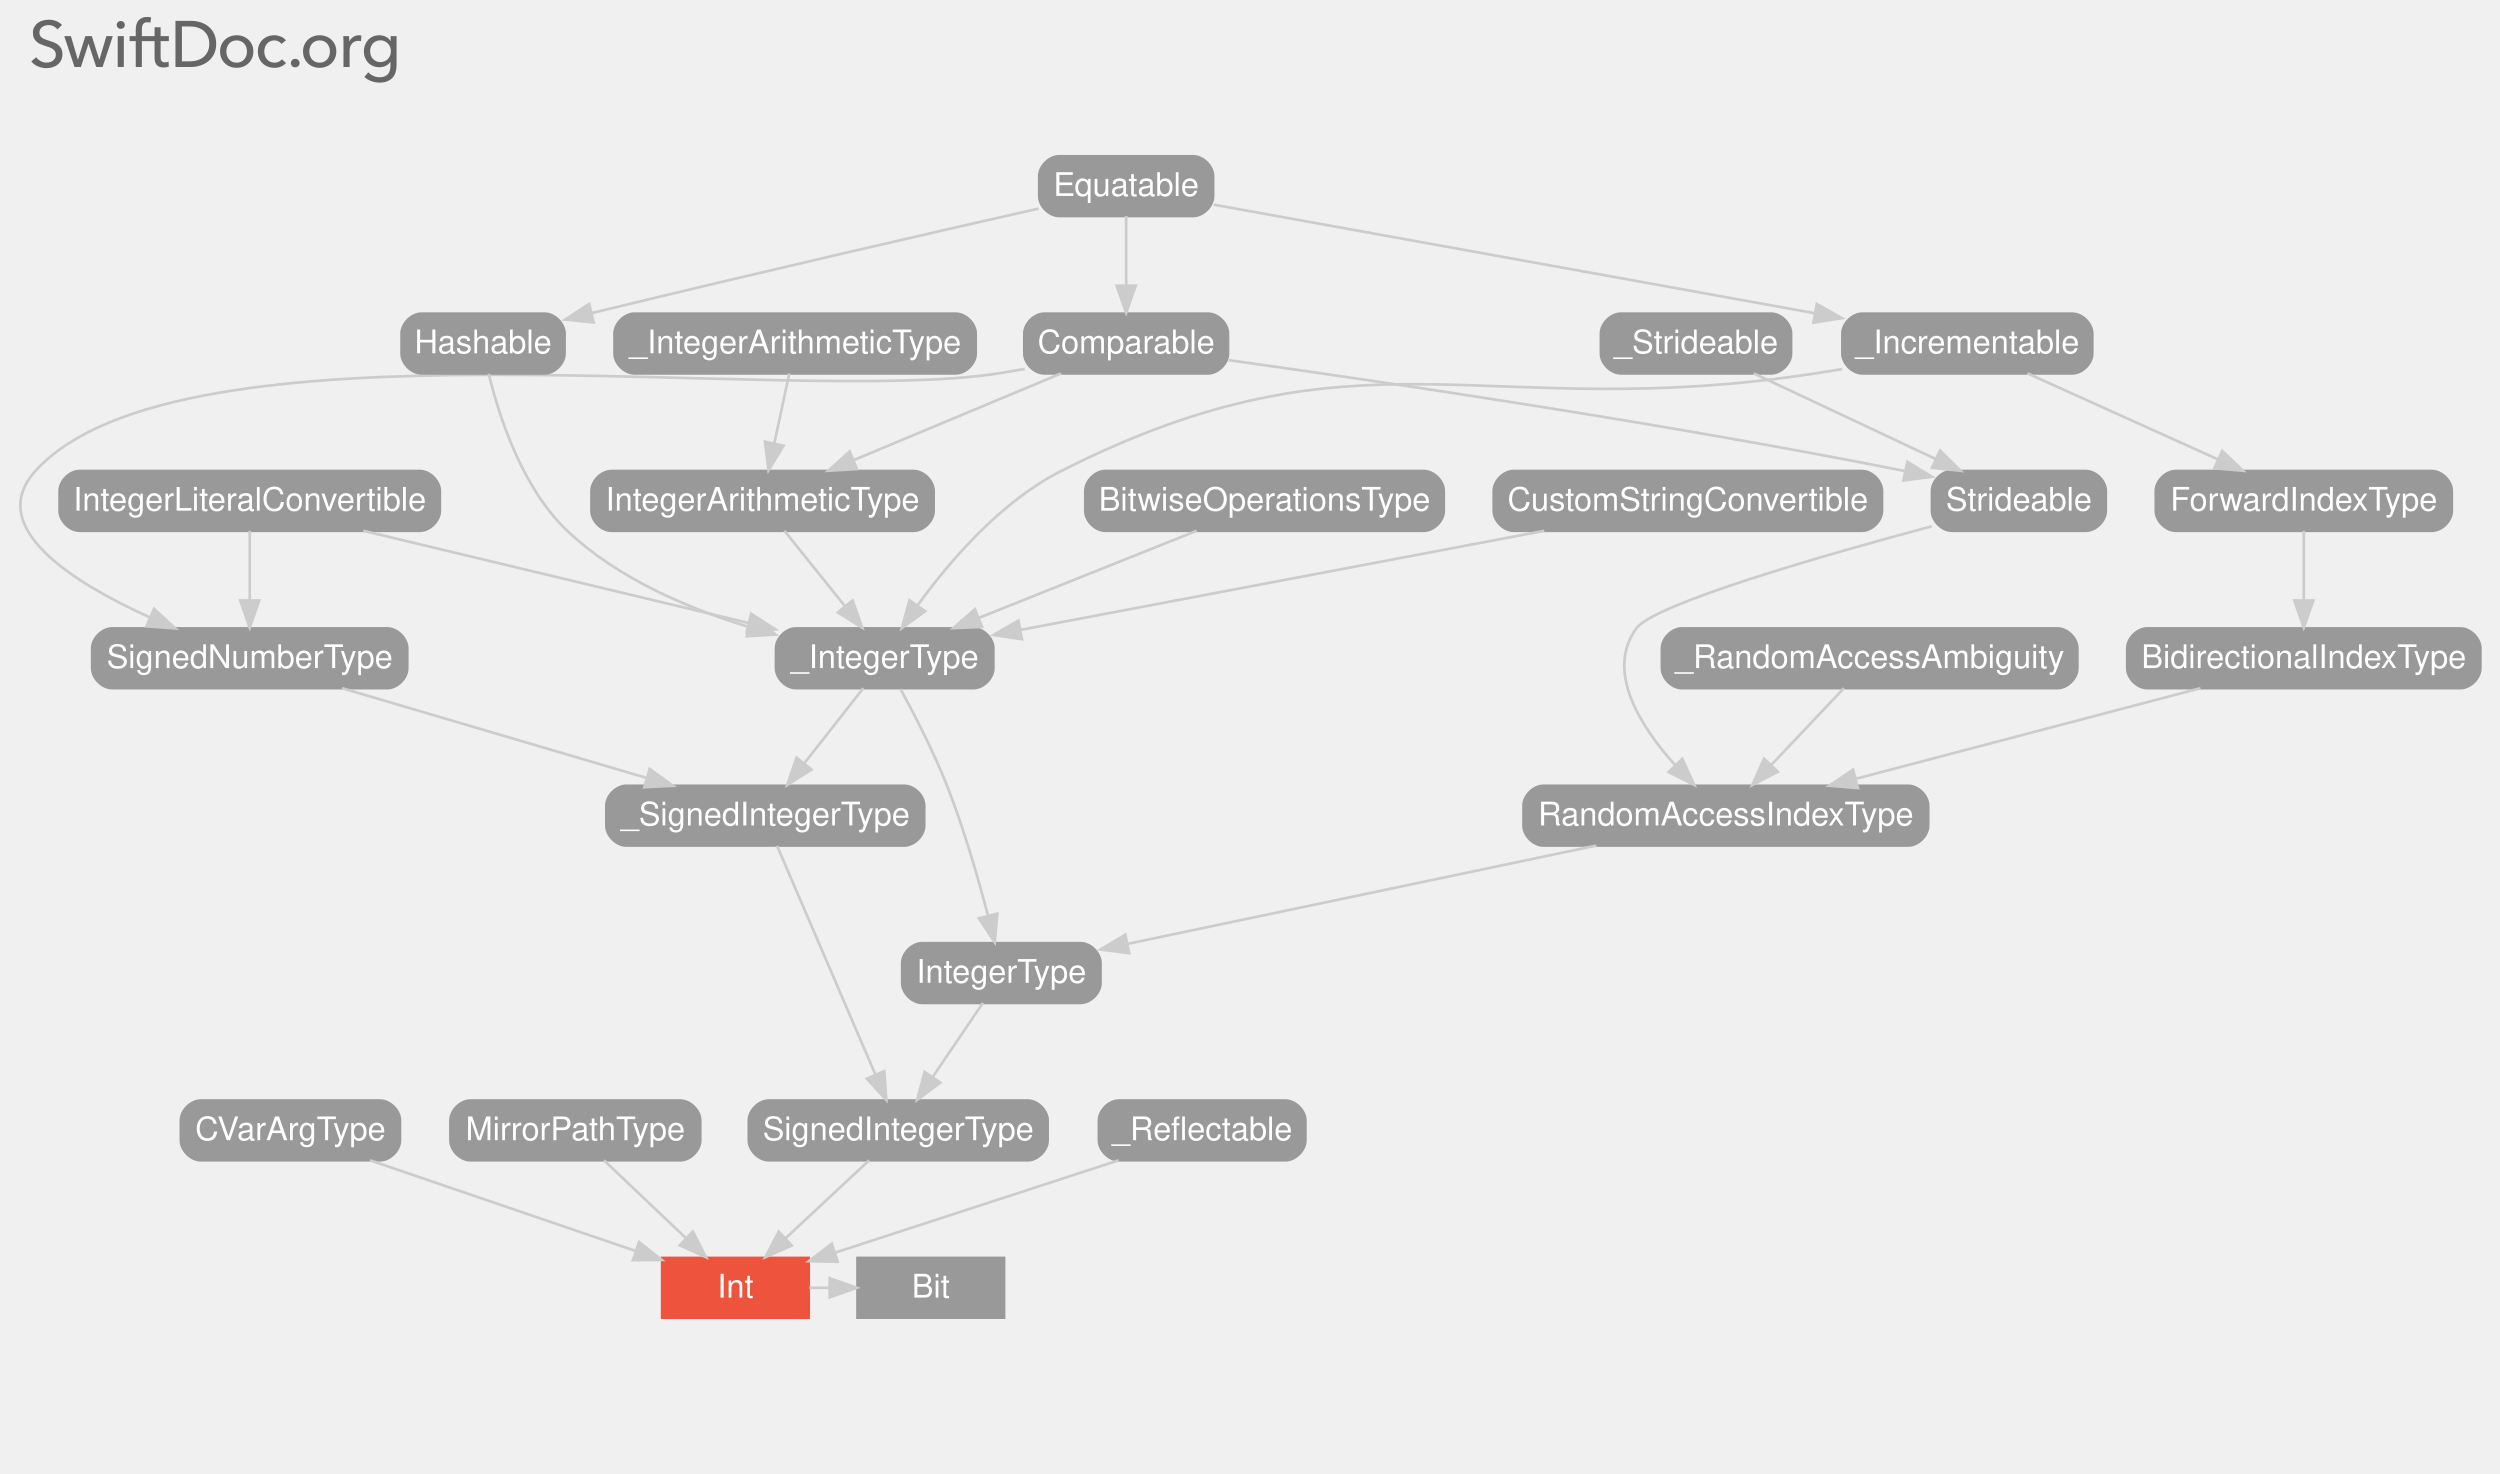
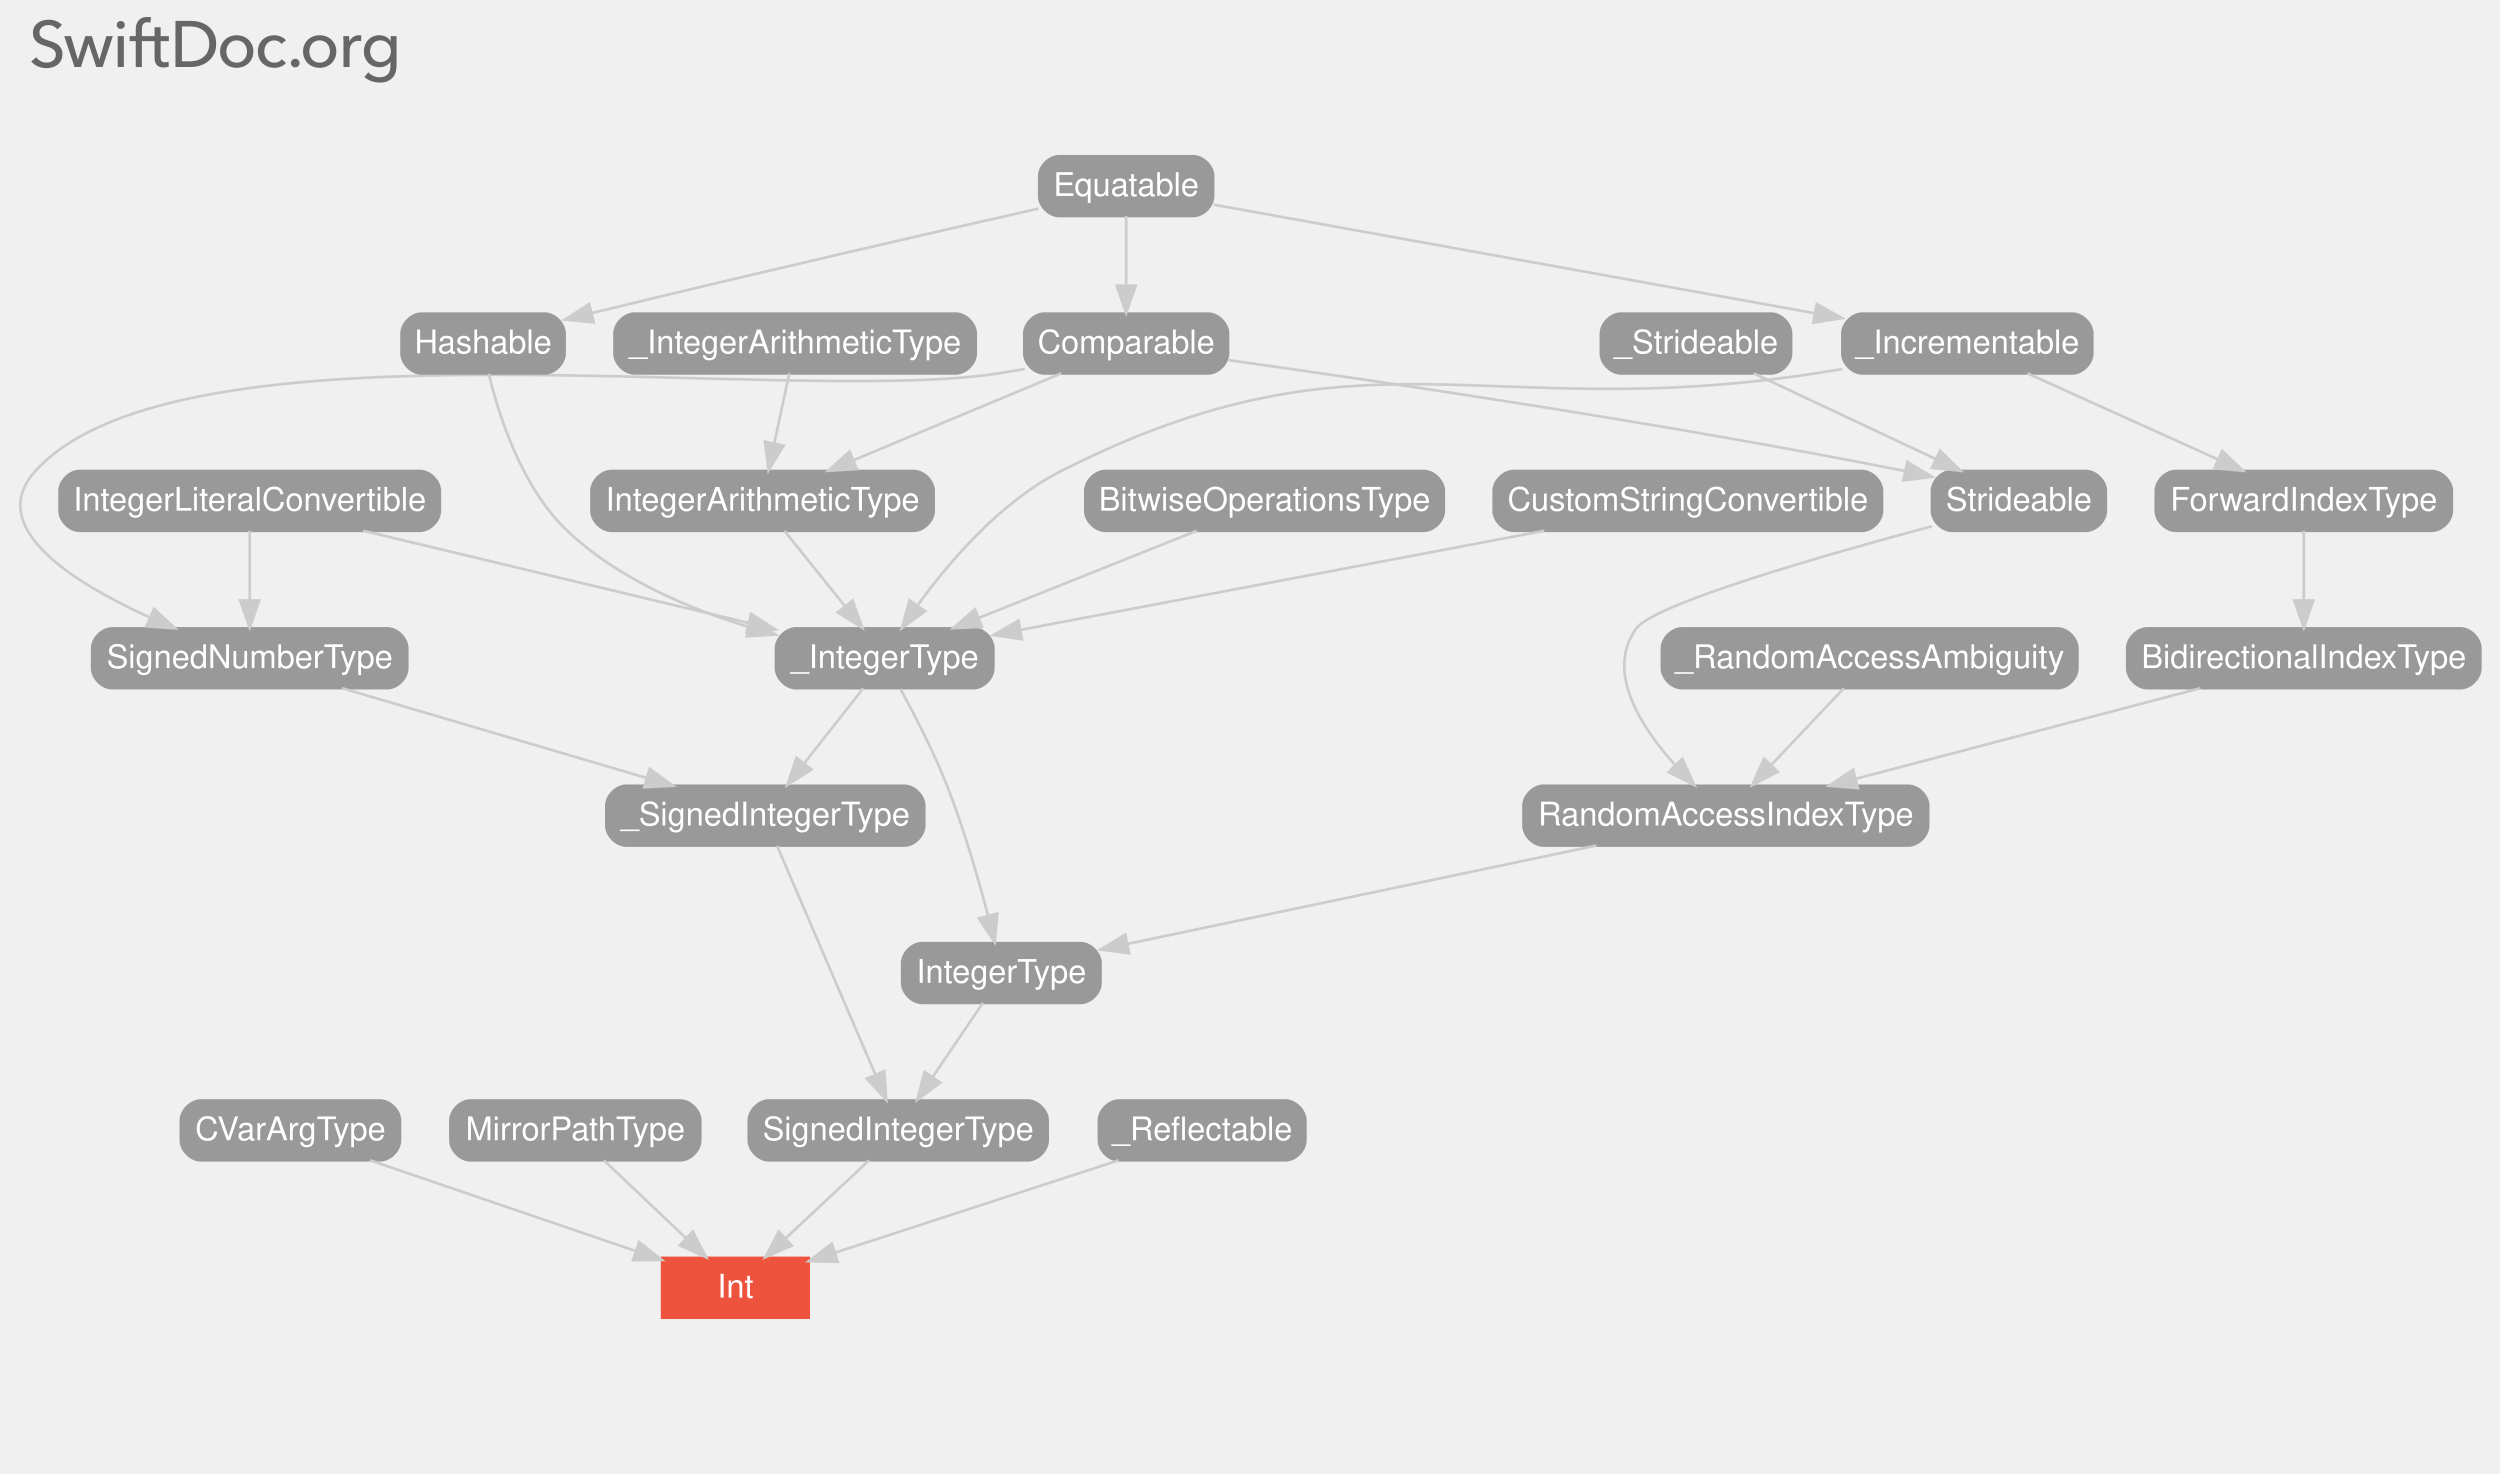
<svg xmlns="http://www.w3.org/2000/svg" xmlns:xlink="http://www.w3.org/1999/xlink" width="921pt" height="543pt" viewBox="0.00 0.00 921.12 543.20">
  <g id="graph0" class="graph" transform="scale(1 1) rotate(0) translate(7.2 485.6)">
    <g transform="translate(0 -485.6)">
      <g>
        <path fill="#666666" d="M13.846,10.832c-0.336-0.464-0.792-0.844-1.368-1.14s-1.224-0.444-1.944-0.444         c-0.384,0-0.772,0.052-1.164,0.156C8.977,9.509,8.622,9.677,8.301,9.908c-0.32,0.232-0.58,0.52-0.78,0.864         c-0.2,0.344-0.3,0.756-0.3,1.236c0,0.464,0.092,0.852,0.276,1.164c0.184,0.312,0.432,0.576,0.744,0.792s0.68,0.4,1.104,0.552         c0.423,0.152,0.876,0.309,1.356,0.468c0.576,0.177,1.16,0.376,1.752,0.601c0.592,0.224,1.128,0.52,1.608,0.888         s0.872,0.828,1.176,1.38s0.456,1.252,0.456,2.101c0,0.88-0.164,1.644-0.492,2.292c-0.328,0.647-0.765,1.184-1.308,1.607         c-0.544,0.424-1.172,0.74-1.884,0.948s-1.444,0.312-2.196,0.312c-1.072,0-2.108-0.208-3.108-0.624         c-1-0.415-1.828-1.031-2.484-1.848l1.848-1.56c0.4,0.592,0.936,1.071,1.608,1.439c0.672,0.368,1.399,0.552,2.184,0.552         c0.4,0,0.8-0.056,1.2-0.168c0.4-0.111,0.764-0.288,1.092-0.527c0.328-0.24,0.596-0.54,0.804-0.9         c0.208-0.36,0.312-0.796,0.312-1.308s-0.108-0.94-0.324-1.284c-0.216-0.344-0.508-0.636-0.876-0.876s-0.796-0.444-1.284-0.612         c-0.488-0.168-1.004-0.34-1.548-0.516c-0.544-0.16-1.08-0.356-1.608-0.588c-0.528-0.232-1-0.528-1.416-0.889         c-0.416-0.359-0.752-0.804-1.008-1.332c-0.256-0.527-0.384-1.184-0.384-1.968c0-0.848,0.172-1.576,0.516-2.184         c0.344-0.608,0.792-1.112,1.344-1.512c0.552-0.4,1.176-0.692,1.872-0.876c0.696-0.184,1.396-0.276,2.1-0.276         c0.992,0,1.92,0.176,2.784,0.528c0.864,0.352,1.56,0.824,2.088,1.416L13.846,10.832z" />
        <path fill="#666666" d="M18.813,13.304l2.568,8.688h0.048l2.712-8.688h2.376l2.76,8.688h0.048l2.568-8.688h2.376L30.501,24.68         h-2.352l-2.808-8.544h-0.048l-2.784,8.544h-2.352l-3.792-11.376H18.813z" />
        <path fill="#666666" d="M38.685,9.2c0,0.416-0.147,0.76-0.44,1.032c-0.294,0.272-0.647,0.408-1.06,0.408s-0.762-0.14-1.047-0.42         c-0.286-0.28-0.429-0.62-0.429-1.02c0-0.416,0.143-0.764,0.429-1.044c0.286-0.28,0.635-0.42,1.047-0.42s0.766,0.14,1.06,0.42         C38.538,8.437,38.685,8.784,38.685,9.2z M38.325,24.68h-2.256V13.304h2.256V24.68z" />
        <path fill="#666666" d="M47.613,15.152h-2.64v9.528h-2.256v-9.528h-2.256v-1.848h2.256v-2.376c0-0.672,0.076-1.292,0.228-1.86         c0.152-0.568,0.4-1.06,0.744-1.476c0.344-0.416,0.784-0.744,1.32-0.984c0.536-0.24,1.188-0.36,1.956-0.36         c0.544,0,1.016,0.056,1.416,0.168l-0.264,1.944c-0.176-0.048-0.352-0.088-0.528-0.12c-0.176-0.032-0.376-0.048-0.6-0.048         c-0.432,0-0.78,0.076-1.044,0.228c-0.264,0.152-0.468,0.356-0.612,0.612s-0.24,0.548-0.288,0.876         c-0.048,0.328-0.072,0.668-0.072,1.02v2.376h2.64V15.152z" />
        <path fill="#666666" d="M54.909,15.152h-3.024v5.91c0,0.687,0.128,1.177,0.384,1.472c0.256,0.295,0.664,0.442,1.224,0.442         c0.208,0,0.432-0.021,0.672-0.065c0.24-0.044,0.456-0.11,0.648-0.198l0.072,1.848c-0.272,0.096-0.572,0.172-0.9,0.229         c-0.328,0.056-0.668,0.084-1.02,0.084c-1.072,0-1.892-0.296-2.46-0.889c-0.568-0.592-0.852-1.479-0.852-2.664v-6.168h-2.184         v-1.848h2.184V10.04h2.232v3.264h3.024V15.152z" />
        <path fill="#666666" d="M57.356,7.688h5.832c1.088,0,2.176,0.16,3.264,0.48c1.088,0.32,2.072,0.824,2.952,1.512         s1.592,1.568,2.136,2.64c0.544,1.072,0.816,2.36,0.816,3.864c0,1.456-0.272,2.716-0.816,3.78s-1.256,1.943-2.136,2.64         s-1.864,1.216-2.952,1.561c-1.088,0.344-2.176,0.516-3.264,0.516h-5.832V7.688z M59.732,22.593h2.976         c1.024,0,1.972-0.145,2.844-0.432c0.872-0.288,1.624-0.704,2.256-1.248c0.632-0.544,1.124-1.216,1.476-2.017         c0.352-0.8,0.528-1.704,0.528-2.712c0-1.056-0.176-1.983-0.528-2.784c-0.353-0.8-0.844-1.468-1.476-2.004         c-0.632-0.536-1.384-0.944-2.256-1.224s-1.82-0.42-2.844-0.42h-2.976V22.593z" />
        <path fill="#666666" d="M86.06,18.969c0,0.88-0.156,1.688-0.468,2.424c-0.312,0.736-0.744,1.372-1.296,1.908         c-0.552,0.536-1.204,0.952-1.956,1.248c-0.752,0.296-1.56,0.443-2.424,0.443c-0.864,0-1.672-0.147-2.424-0.443         c-0.752-0.296-1.4-0.712-1.944-1.248c-0.544-0.536-0.972-1.172-1.284-1.908c-0.312-0.735-0.468-1.544-0.468-2.424         s0.156-1.684,0.468-2.412c0.312-0.728,0.74-1.356,1.284-1.884c0.543-0.528,1.191-0.939,1.944-1.236         c0.752-0.296,1.56-0.444,2.424-0.444c0.864,0,1.672,0.148,2.424,0.444c0.752,0.297,1.404,0.708,1.956,1.236         c0.552,0.527,0.984,1.156,1.296,1.884C85.904,17.285,86.06,18.089,86.06,18.969z M83.708,18.98c0-0.542-0.084-1.061-0.252-1.556         c-0.169-0.494-0.414-0.929-0.734-1.304s-0.718-0.674-1.192-0.897s-1.015-0.335-1.625-0.335c-0.61,0-1.152,0.111-1.625,0.335         c-0.474,0.224-0.871,0.522-1.191,0.897c-0.321,0.375-0.566,0.81-0.734,1.304C76.184,17.92,76.1,18.438,76.1,18.98         c0,0.543,0.084,1.062,0.253,1.556c0.168,0.495,0.413,0.934,0.734,1.316c0.321,0.383,0.718,0.686,1.191,0.909         c0.473,0.224,1.015,0.335,1.625,0.335c0.61,0,1.151-0.111,1.625-0.335s0.871-0.526,1.192-0.909s0.565-0.821,0.734-1.316         C83.624,20.042,83.708,19.523,83.708,18.98z" />
        <path fill="#666666" d="M96.428,16.184c-0.24-0.368-0.6-0.676-1.08-0.924s-0.992-0.372-1.536-0.372         c-0.592,0-1.116,0.112-1.572,0.336c-0.456,0.225-0.844,0.524-1.164,0.9c-0.32,0.376-0.564,0.812-0.732,1.308         s-0.252,1.017-0.252,1.56c0,0.545,0.084,1.064,0.252,1.561s0.412,0.933,0.732,1.308c0.32,0.376,0.712,0.677,1.176,0.9         c0.464,0.225,0.992,0.336,1.584,0.336c0.576,0,1.1-0.111,1.572-0.336c0.472-0.224,0.86-0.528,1.164-0.912l1.512,1.368         c-0.48,0.561-1.08,0.996-1.8,1.308c-0.72,0.312-1.536,0.468-2.448,0.468c-0.88,0-1.692-0.144-2.436-0.432         c-0.744-0.288-1.388-0.691-1.932-1.212c-0.544-0.52-0.972-1.147-1.284-1.884s-0.468-1.561-0.468-2.473         c0-0.896,0.152-1.711,0.456-2.447c0.304-0.736,0.728-1.368,1.272-1.896c0.543-0.527,1.188-0.936,1.932-1.224         c0.744-0.288,1.548-0.433,2.412-0.433c0.8,0,1.596,0.16,2.388,0.48s1.419,0.784,1.884,1.392L96.428,16.184z" />
        <path fill="#666666" d="M103.1,23.24c0,0.417-0.152,0.784-0.456,1.104c-0.304,0.32-0.688,0.479-1.152,0.479         c-0.448,0-0.828-0.155-1.14-0.468c-0.312-0.312-0.468-0.676-0.468-1.092c0-0.432,0.152-0.804,0.456-1.116         c0.304-0.312,0.688-0.468,1.152-0.468c0.464,0,0.848,0.152,1.152,0.456C102.947,22.44,103.1,22.808,103.1,23.24z" />
        <path fill="#666666" d="M116.635,18.969c0,0.88-0.156,1.688-0.468,2.424c-0.312,0.736-0.744,1.372-1.296,1.908         c-0.552,0.536-1.204,0.952-1.956,1.248c-0.752,0.296-1.56,0.443-2.424,0.443c-0.864,0-1.672-0.147-2.424-0.443         c-0.752-0.296-1.4-0.712-1.944-1.248c-0.544-0.536-0.972-1.172-1.284-1.908c-0.312-0.735-0.468-1.544-0.468-2.424         s0.156-1.684,0.468-2.412c0.312-0.728,0.74-1.356,1.284-1.884c0.543-0.528,1.191-0.939,1.944-1.236         c0.752-0.296,1.56-0.444,2.424-0.444c0.864,0,1.672,0.148,2.424,0.444c0.752,0.297,1.404,0.708,1.956,1.236         c0.552,0.527,0.984,1.156,1.296,1.884C116.479,17.285,116.635,18.089,116.635,18.969z M114.283,18.98         c0-0.542-0.084-1.061-0.252-1.556c-0.169-0.494-0.414-0.929-0.734-1.304s-0.718-0.674-1.192-0.897s-1.015-0.335-1.625-0.335         c-0.61,0-1.152,0.111-1.625,0.335c-0.474,0.224-0.871,0.522-1.191,0.897c-0.321,0.375-0.566,0.81-0.734,1.304         c-0.169,0.495-0.253,1.014-0.253,1.556c0,0.543,0.084,1.062,0.253,1.556c0.168,0.495,0.413,0.934,0.734,1.316         c0.321,0.383,0.718,0.686,1.191,0.909c0.473,0.224,1.015,0.335,1.625,0.335c0.61,0,1.151-0.111,1.625-0.335         s0.871-0.526,1.192-0.909s0.565-0.821,0.734-1.316C114.199,20.042,114.283,19.523,114.283,18.98z" />
        <path fill="#666666" d="M119.251,14.577c-0.016-0.48-0.04-0.904-0.072-1.272h2.136c0.032,0.288,0.056,0.62,0.072,0.996         c0.016,0.376,0.024,0.684,0.024,0.924h0.072c0.32-0.672,0.788-1.212,1.404-1.62c0.616-0.408,1.308-0.612,2.076-0.612         c0.352,0,0.648,0.033,0.888,0.097l-0.096,2.088c-0.32-0.08-0.664-0.12-1.032-0.12c-0.544,0-1.016,0.101-1.416,0.3         c-0.4,0.2-0.732,0.468-0.996,0.805c-0.264,0.336-0.46,0.724-0.588,1.163c-0.128,0.44-0.192,0.9-0.192,1.381v5.976h-2.256v-8.928         C119.275,15.449,119.267,15.056,119.251,14.577z" />
        <path fill="#666666" d="M128.419,26.625c0.496,0.56,1.116,1.008,1.86,1.344c0.744,0.336,1.508,0.504,2.292,0.504         c0.752,0,1.384-0.108,1.896-0.324s0.924-0.512,1.236-0.888s0.536-0.82,0.672-1.332c0.136-0.513,0.204-1.064,0.204-1.656v-1.464         h-0.048c-0.416,0.641-0.984,1.128-1.704,1.464c-0.72,0.336-1.488,0.504-2.304,0.504c-0.864,0-1.652-0.151-2.364-0.456         c-0.712-0.304-1.316-0.72-1.812-1.248c-0.496-0.527-0.88-1.147-1.152-1.859s-0.408-1.477-0.408-2.292         c0-0.816,0.136-1.584,0.408-2.305c0.272-0.72,0.656-1.348,1.152-1.884c0.496-0.535,1.096-0.96,1.8-1.271         c0.704-0.312,1.488-0.469,2.352-0.469c0.816,0,1.596,0.177,2.34,0.528c0.744,0.353,1.332,0.888,1.764,1.608h0.048v-1.824h2.184         v10.8c0,0.832-0.104,1.628-0.312,2.388c-0.208,0.76-0.56,1.433-1.056,2.017s-1.144,1.052-1.944,1.404         c-0.8,0.352-1.792,0.527-2.976,0.527c-0.992,0-1.988-0.18-2.988-0.54c-1-0.359-1.86-0.868-2.58-1.523L128.419,26.625z          M129.091,18.873c0,0.527,0.084,1.031,0.253,1.512c0.168,0.479,0.417,0.904,0.746,1.271c0.329,0.369,0.726,0.664,1.192,0.889         c0.465,0.224,0.995,0.336,1.589,0.336c0.577,0,1.107-0.104,1.589-0.312c0.481-0.207,0.891-0.491,1.228-0.852         s0.598-0.784,0.782-1.272c0.185-0.487,0.277-1.012,0.277-1.571c0-0.544-0.093-1.057-0.277-1.536         c-0.185-0.48-0.449-0.904-0.794-1.272c-0.345-0.367-0.755-0.66-1.228-0.876c-0.474-0.216-1-0.324-1.577-0.324         c-0.594,0-1.124,0.108-1.589,0.324c-0.466,0.216-0.863,0.504-1.192,0.864s-0.578,0.784-0.746,1.271         C129.175,17.812,129.091,18.329,129.091,18.873z" />
      </g>
      <g>
        <a xlink:href="/" pointer-events="all" target="_top">
          <polygon fill="none" points="0,0 145,0 145,35 0,35 0,0" />
        </a>
      </g>
    </g>
    <g id="node1" class="node">
      <g id="a_node1">
        <a xlink:href="/v2.1/protocol/BidirectionalIndexType/hierarchy/" target="_top">
          <path fill="#999999" stroke="#999999" d="M899.446,-254C899.446,-254 783.995,-254 783.995,-254 780.329,-254 776.662,-250.333 776.662,-246.667 776.662,-246.667 776.662,-239.333 776.662,-239.333 776.662,-235.667 780.329,-232 783.995,-232 783.995,-232 899.446,-232 899.446,-232 903.113,-232 906.78,-235.667 906.78,-239.333 906.78,-239.333 906.78,-246.667 906.78,-246.667 906.78,-250.333 903.113,-254 899.446,-254" />
          <text text-anchor="middle" x="841.721" y="-239.4" font-family="Helvetica,sans-Serif" font-size="12.00" fill="white">BidirectionalIndexType</text>
        </a>
      </g>
    </g>
-     <g id="node15" class="node">
-       <g id="a_node15">
+     <g id="node14" class="node">
+       <g id="a_node14">
        <a xlink:href="/v2.1/protocol/RandomAccessIndexType/hierarchy/" target="_top">
          <path fill="#999999" stroke="#999999" d="M695.946,-196C695.946,-196 561.495,-196 561.495,-196 557.829,-196 554.162,-192.333 554.162,-188.667 554.162,-188.667 554.162,-181.333 554.162,-181.333 554.162,-177.667 557.829,-174 561.495,-174 561.495,-174 695.946,-174 695.946,-174 699.613,-174 703.279,-177.667 703.279,-181.333 703.279,-181.333 703.279,-188.667 703.279,-188.667 703.279,-192.333 699.613,-196 695.946,-196" />
          <text text-anchor="middle" x="628.721" y="-181.4" font-family="Helvetica,sans-Serif" font-size="12.00" fill="white">RandomAccessIndexType</text>
        </a>
      </g>
    </g>
-     <g id="edge25" class="edge">
+     <g id="edge24" class="edge">
      <path fill="none" stroke="#cccccc" d="M803.641,-231.988C768.161,-222.66 715.112,-208.713 676.742,-198.625" />
      <polygon fill="#cccccc" stroke="#cccccc" points="677.391,-195.177 666.83,-196.019 675.611,-201.947 677.391,-195.177" />
    </g>
    <g id="node2" class="node">
      <g id="a_node2">
-         <a xlink:href="/v2.1/type/Bit/hierarchy/" target="_top">
-           <polygon fill="#999999" stroke="#999999" points="362.721,-22 308.721,-22 308.721,-0 362.721,-0 362.721,-22" />
-           <text text-anchor="middle" x="335.721" y="-7.4" font-family="Helvetica,sans-Serif" font-size="12.00" fill="white">Bit</text>
-         </a>
-       </g>
-     </g>
-     <g id="node3" class="node">
-       <g id="a_node3">
        <a xlink:href="/v2.1/protocol/BitwiseOperationsType/hierarchy/" target="_top">
          <path fill="#999999" stroke="#999999" d="M517.436,-312C517.436,-312 400.006,-312 400.006,-312 396.339,-312 392.672,-308.333 392.672,-304.667 392.672,-304.667 392.672,-297.333 392.672,-297.333 392.672,-293.667 396.339,-290 400.006,-290 400.006,-290 517.436,-290 517.436,-290 521.103,-290 524.769,-293.667 524.769,-297.333 524.769,-297.333 524.769,-304.667 524.769,-304.667 524.769,-308.333 521.103,-312 517.436,-312" />
          <text text-anchor="middle" x="458.721" y="-297.4" font-family="Helvetica,sans-Serif" font-size="12.00" fill="white">BitwiseOperationsType</text>
        </a>
      </g>
    </g>
-     <g id="node21" class="node">
-       <g id="a_node21">
+     <g id="node20" class="node">
+       <g id="a_node20">
        <a xlink:href="/v2.1/protocol/_IntegerType/hierarchy/" target="_top">
          <path fill="#999999" stroke="#999999" d="M351.428,-254C351.428,-254 286.013,-254 286.013,-254 282.346,-254 278.68,-250.333 278.68,-246.667 278.68,-246.667 278.68,-239.333 278.68,-239.333 278.68,-235.667 282.346,-232 286.013,-232 286.013,-232 351.428,-232 351.428,-232 355.095,-232 358.762,-235.667 358.762,-239.333 358.762,-239.333 358.762,-246.667 358.762,-246.667 358.762,-250.333 355.095,-254 351.428,-254" />
          <text text-anchor="middle" x="318.721" y="-239.4" font-family="Helvetica,sans-Serif" font-size="12.00" fill="white">_IntegerType</text>
        </a>
      </g>
    </g>
-     <g id="edge14" class="edge">
+     <g id="edge13" class="edge">
      <path fill="none" stroke="#cccccc" d="M433.692,-289.988C411.334,-281.045 378.362,-267.857 353.454,-257.893" />
      <polygon fill="#cccccc" stroke="#cccccc" points="354.59,-254.578 344.005,-254.114 351.99,-261.077 354.59,-254.578" />
    </g>
-     <g id="node4" class="node">
-       <g id="a_node4">
+     <g id="node3" class="node">
+       <g id="a_node3">
        <a xlink:href="/v2.1/protocol/CVarArgType/hierarchy/" target="_top">
          <path fill="#999999" stroke="#999999" d="M132.75,-80C132.75,-80 66.692,-80 66.692,-80 63.025,-80 59.358,-76.333 59.358,-72.667 59.358,-72.667 59.358,-65.333 59.358,-65.333 59.358,-61.667 63.025,-58 66.692,-58 66.692,-58 132.75,-58 132.75,-58 136.417,-58 140.083,-61.667 140.083,-65.333 140.083,-65.333 140.083,-72.667 140.083,-72.667 140.083,-76.333 136.417,-80 132.75,-80" />
          <text text-anchor="middle" x="99.721" y="-65.4" font-family="Helvetica,sans-Serif" font-size="12.00" fill="white">CVarArgType</text>
        </a>
      </g>
    </g>
-     <g id="node10" class="node">
-       <g id="a_node10">
+     <g id="node9" class="node">
+       <g id="a_node9">
        <a xlink:href="/v2.1/type/Int/" target="_top">
          <polygon fill="#ee543d" stroke="#ee543d" points="290.721,-22 236.721,-22 236.721,-0 290.721,-0 290.721,-22" />
          <text text-anchor="middle" x="263.721" y="-7.4" font-family="Helvetica,sans-Serif" font-size="12.00" fill="white">Int</text>
        </a>
      </g>
    </g>
-     <g id="edge5" class="edge">
+     <g id="edge4" class="edge">
      <path fill="none" stroke="#cccccc" d="M129.041,-57.988C156.44,-48.633 197.446,-34.63 227.009,-24.536" />
      <polygon fill="#cccccc" stroke="#cccccc" points="228.228,-27.818 236.56,-21.274 225.966,-21.194 228.228,-27.818" />
    </g>
-     <g id="node5" class="node">
-       <g id="a_node5">
+     <g id="node4" class="node">
+       <g id="a_node4">
        <a xlink:href="/v2.1/protocol/Comparable/hierarchy/" target="_top">
          <path fill="#999999" stroke="#999999" d="M437.912,-370C437.912,-370 377.53,-370 377.53,-370 373.863,-370 370.196,-366.333 370.196,-362.667 370.196,-362.667 370.196,-355.333 370.196,-355.333 370.196,-351.667 373.863,-348 377.53,-348 377.53,-348 437.912,-348 437.912,-348 441.579,-348 445.245,-351.667 445.245,-355.333 445.245,-355.333 445.245,-362.667 445.245,-362.667 445.245,-366.333 441.579,-370 437.912,-370" />
          <text text-anchor="middle" x="407.721" y="-355.4" font-family="Helvetica,sans-Serif" font-size="12.00" fill="white">Comparable</text>
        </a>
      </g>
    </g>
-     <g id="node11" class="node">
-       <g id="a_node11">
+     <g id="node10" class="node">
+       <g id="a_node10">
        <a xlink:href="/v2.1/protocol/IntegerArithmeticType/hierarchy/" target="_top">
          <path fill="#999999" stroke="#999999" d="M329.432,-312C329.432,-312 218.01,-312 218.01,-312 214.343,-312 210.677,-308.333 210.677,-304.667 210.677,-304.667 210.677,-297.333 210.677,-297.333 210.677,-293.667 214.343,-290 218.01,-290 218.01,-290 329.432,-290 329.432,-290 333.098,-290 336.765,-293.667 336.765,-297.333 336.765,-297.333 336.765,-304.667 336.765,-304.667 336.765,-308.333 333.098,-312 329.432,-312" />
          <text text-anchor="middle" x="273.721" y="-297.4" font-family="Helvetica,sans-Serif" font-size="12.00" fill="white">IntegerArithmeticType</text>
        </a>
      </g>
    </g>
-     <g id="edge18" class="edge">
+     <g id="edge17" class="edge">
      <path fill="none" stroke="#cccccc" d="M383.764,-347.988C362.46,-339.085 331.085,-325.973 307.283,-316.026" />
      <polygon fill="#cccccc" stroke="#cccccc" points="308.498,-312.74 297.922,-312.114 305.799,-319.199 308.498,-312.74" />
    </g>
-     <g id="node17" class="node">
-       <g id="a_node17">
+     <g id="node16" class="node">
+       <g id="a_node16">
        <a xlink:href="/v2.1/protocol/SignedNumberType/hierarchy/" target="_top">
          <path fill="#999999" stroke="#999999" d="M135.437,-254C135.437,-254 34.004,-254 34.004,-254 30.338,-254 26.671,-250.333 26.671,-246.667 26.671,-246.667 26.671,-239.333 26.671,-239.333 26.671,-235.667 30.338,-232 34.004,-232 34.004,-232 135.437,-232 135.437,-232 139.104,-232 142.771,-235.667 142.771,-239.333 142.771,-239.333 142.771,-246.667 142.771,-246.667 142.771,-250.333 139.104,-254 135.437,-254" />
          <text text-anchor="middle" x="84.721" y="-239.4" font-family="Helvetica,sans-Serif" font-size="12.00" fill="white">SignedNumberType</text>
        </a>
      </g>
    </g>
-     <g id="edge21" class="edge">
+     <g id="edge20" class="edge">
      <path fill="none" stroke="#cccccc" d="M370.334,-349.663C367.09,-349.056 363.853,-348.491 360.721,-348 282.382,-335.731 58.886,-370.829 5.721,-312 -12.866,-291.433 19.077,-271.132 47.733,-258.143" />
      <polygon fill="#cccccc" stroke="#cccccc" points="49.459,-261.21 57.248,-254.028 46.68,-254.785 49.459,-261.21" />
    </g>
-     <g id="node18" class="node">
-       <g id="a_node18">
+     <g id="node17" class="node">
+       <g id="a_node17">
        <a xlink:href="/v2.1/protocol/Strideable/hierarchy/" target="_top">
          <path fill="#999999" stroke="#999999" d="M761.414,-312C761.414,-312 712.028,-312 712.028,-312 708.361,-312 704.694,-308.333 704.694,-304.667 704.694,-304.667 704.694,-297.333 704.694,-297.333 704.694,-293.667 708.361,-290 712.028,-290 712.028,-290 761.414,-290 761.414,-290 765.08,-290 768.747,-293.667 768.747,-297.333 768.747,-297.333 768.747,-304.667 768.747,-304.667 768.747,-308.333 765.08,-312 761.414,-312" />
          <text text-anchor="middle" x="736.721" y="-297.4" font-family="Helvetica,sans-Serif" font-size="12.00" fill="white">Strideable</text>
        </a>
      </g>
    </g>
-     <g id="edge30" class="edge">
+     <g id="edge29" class="edge">
      <path fill="none" stroke="#cccccc" d="M445.49,-352.866C500.524,-345.176 605.881,-329.67 694.721,-312 694.822,-311.98 694.923,-311.96 695.024,-311.939" />
      <polygon fill="#cccccc" stroke="#cccccc" points="695.616,-315.392 704.671,-309.892 694.163,-308.545 695.616,-315.392" />
    </g>
-     <g id="node6" class="node">
-       <g id="a_node6">
+     <g id="node5" class="node">
+       <g id="a_node5">
        <a xlink:href="/v2.1/protocol/CustomStringConvertible/hierarchy/" target="_top">
          <path fill="#999999" stroke="#999999" d="M678.929,-312C678.929,-312 550.513,-312 550.513,-312 546.846,-312 543.18,-308.333 543.18,-304.667 543.18,-304.667 543.18,-297.333 543.18,-297.333 543.18,-293.667 546.846,-290 550.513,-290 550.513,-290 678.929,-290 678.929,-290 682.595,-290 686.262,-293.667 686.262,-297.333 686.262,-297.333 686.262,-304.667 686.262,-304.667 686.262,-308.333 682.595,-312 678.929,-312" />
          <text text-anchor="middle" x="614.721" y="-297.4" font-family="Helvetica,sans-Serif" font-size="12.00" fill="white">CustomStringConvertible</text>
        </a>
      </g>
    </g>
-     <g id="edge11" class="edge">
+     <g id="edge10" class="edge">
      <path fill="none" stroke="#cccccc" d="M561.802,-289.988C507.125,-279.644 422.422,-263.619 368.81,-253.476" />
      <polygon fill="#cccccc" stroke="#cccccc" points="369.324,-250.012 358.848,-251.592 368.023,-256.89 369.324,-250.012" />
    </g>
-     <g id="node7" class="node">
-       <g id="a_node7">
+     <g id="node6" class="node">
+       <g id="a_node6">
        <a xlink:href="/v2.1/protocol/Equatable/hierarchy/" target="_top">
          <path fill="#999999" stroke="#999999" d="M432.423,-428C432.423,-428 383.019,-428 383.019,-428 379.352,-428 375.686,-424.333 375.686,-420.667 375.686,-420.667 375.686,-413.333 375.686,-413.333 375.686,-409.667 379.352,-406 383.019,-406 383.019,-406 432.423,-406 432.423,-406 436.089,-406 439.756,-409.667 439.756,-413.333 439.756,-413.333 439.756,-420.667 439.756,-420.667 439.756,-424.333 436.089,-428 432.423,-428" />
          <text text-anchor="middle" x="407.721" y="-413.4" font-family="Helvetica,sans-Serif" font-size="12.00" fill="white">Equatable</text>
        </a>
      </g>
    </g>
-     <g id="edge19" class="edge">
+     <g id="edge18" class="edge">
      <path fill="none" stroke="#cccccc" d="M407.721,-405.988C407.721,-398.91 407.721,-389.171 407.721,-380.478" />
      <polygon fill="#cccccc" stroke="#cccccc" points="411.221,-380.304 407.721,-370.304 404.221,-380.304 411.221,-380.304" />
    </g>
-     <g id="node9" class="node">
-       <g id="a_node9">
+     <g id="node8" class="node">
+       <g id="a_node8">
        <a xlink:href="/v2.1/protocol/Hashable/hierarchy/" target="_top">
          <path fill="#999999" stroke="#999999" d="M193.415,-370C193.415,-370 148.027,-370 148.027,-370 144.36,-370 140.693,-366.333 140.693,-362.667 140.693,-362.667 140.693,-355.333 140.693,-355.333 140.693,-351.667 144.36,-348 148.027,-348 148.027,-348 193.415,-348 193.415,-348 197.082,-348 200.748,-351.667 200.748,-355.333 200.748,-355.333 200.748,-362.667 200.748,-362.667 200.748,-366.333 197.082,-370 193.415,-370" />
          <text text-anchor="middle" x="170.721" y="-355.4" font-family="Helvetica,sans-Serif" font-size="12.00" fill="white">Hashable</text>
        </a>
      </g>
    </g>
-     <g id="edge16" class="edge">
+     <g id="edge15" class="edge">
      <path fill="none" stroke="#cccccc" d="M375.43,-408.735C338.107,-400.286 274.59,-385.748 210.766,-370.219" />
      <polygon fill="#cccccc" stroke="#cccccc" points="211.482,-366.791 200.937,-367.82 209.822,-373.591 211.482,-366.791" />
    </g>
-     <g id="node19" class="node">
-       <g id="a_node19">
+     <g id="node18" class="node">
+       <g id="a_node18">
        <a xlink:href="/v2.1/protocol/_Incrementable/hierarchy/" target="_top">
          <path fill="#999999" stroke="#999999" d="M756.426,-370C756.426,-370 679.016,-370 679.016,-370 675.349,-370 671.682,-366.333 671.682,-362.667 671.682,-362.667 671.682,-355.333 671.682,-355.333 671.682,-351.667 675.349,-348 679.016,-348 679.016,-348 756.426,-348 756.426,-348 760.093,-348 763.759,-351.667 763.759,-355.333 763.759,-355.333 763.759,-362.667 763.759,-362.667 763.759,-366.333 760.093,-370 756.426,-370" />
          <text text-anchor="middle" x="717.721" y="-355.4" font-family="Helvetica,sans-Serif" font-size="12.00" fill="white">_Incrementable</text>
        </a>
      </g>
    </g>
-     <g id="edge20" class="edge">
+     <g id="edge19" class="edge">
      <path fill="none" stroke="#cccccc" d="M440.019,-410.165C492.422,-400.699 596.621,-381.876 661.418,-370.171" />
      <polygon fill="#cccccc" stroke="#cccccc" points="662.247,-373.578 671.465,-368.356 661.002,-366.689 662.247,-373.578" />
    </g>
-     <g id="node8" class="node">
-       <g id="a_node8">
+     <g id="node7" class="node">
+       <g id="a_node7">
        <a xlink:href="/v2.1/protocol/ForwardIndexType/hierarchy/" target="_top">
          <path fill="#999999" stroke="#999999" d="M888.927,-312C888.927,-312 794.515,-312 794.515,-312 790.848,-312 787.181,-308.333 787.181,-304.667 787.181,-304.667 787.181,-297.333 787.181,-297.333 787.181,-293.667 790.848,-290 794.515,-290 794.515,-290 888.927,-290 888.927,-290 892.594,-290 896.26,-293.667 896.26,-297.333 896.26,-297.333 896.26,-304.667 896.26,-304.667 896.26,-308.333 892.594,-312 888.927,-312" />
          <text text-anchor="middle" x="841.721" y="-297.4" font-family="Helvetica,sans-Serif" font-size="12.00" fill="white">ForwardIndexType</text>
        </a>
      </g>
    </g>
-     <g id="edge28" class="edge">
+     <g id="edge27" class="edge">
      <path fill="none" stroke="#cccccc" d="M841.721,-289.988C841.721,-282.91 841.721,-273.171 841.721,-264.478" />
      <polygon fill="#cccccc" stroke="#cccccc" points="845.221,-264.304 841.721,-254.304 838.221,-264.304 845.221,-264.304" />
    </g>
-     <g id="edge12" class="edge">
+     <g id="edge11" class="edge">
      <path fill="none" stroke="#cccccc" d="M172.814,-347.828C176.333,-333.159 184.774,-306.069 201.721,-290 220.139,-272.536 245.967,-261.446 268.672,-254.543" />
      <polygon fill="#cccccc" stroke="#cccccc" points="269.851,-257.847 278.513,-251.746 267.937,-251.113 269.851,-257.847" />
    </g>
-     <g id="edge1" class="edge">
-       <path fill="none" stroke="#cccccc" d="M291.002,-11C293.459,-11 295.915,-11 298.371,-11" />
-       <polygon fill="#cccccc" stroke="#cccccc" points="298.47,-14.5 308.47,-11 298.47,-7.5 298.47,-14.5" />
-     </g>
-     <g id="edge13" class="edge">
+     <g id="edge12" class="edge">
      <path fill="none" stroke="#cccccc" d="M281.766,-289.988C287.96,-282.281 296.688,-271.419 304.106,-262.187" />
      <polygon fill="#cccccc" stroke="#cccccc" points="306.905,-264.291 310.441,-254.304 301.449,-259.907 306.905,-264.291" />
    </g>
-     <g id="node12" class="node">
-       <g id="a_node12">
+     <g id="node11" class="node">
+       <g id="a_node11">
        <a xlink:href="/v2.1/protocol/IntegerLiteralConvertible/hierarchy/" target="_top">
          <path fill="#999999" stroke="#999999" d="M147.443,-312C147.443,-312 21.998,-312 21.998,-312 18.332,-312 14.665,-308.333 14.665,-304.667 14.665,-304.667 14.665,-297.333 14.665,-297.333 14.665,-293.667 18.332,-290 21.998,-290 21.998,-290 147.443,-290 147.443,-290 151.11,-290 154.777,-293.667 154.777,-297.333 154.777,-297.333 154.777,-304.667 154.777,-304.667 154.777,-308.333 151.11,-312 147.443,-312" />
          <text text-anchor="middle" x="84.721" y="-297.4" font-family="Helvetica,sans-Serif" font-size="12.00" fill="white">IntegerLiteralConvertible</text>
        </a>
      </g>
    </g>
-     <g id="edge22" class="edge">
+     <g id="edge21" class="edge">
      <path fill="none" stroke="#cccccc" d="M84.721,-289.988C84.721,-282.91 84.721,-273.171 84.721,-264.478" />
      <polygon fill="#cccccc" stroke="#cccccc" points="88.221,-264.304 84.721,-254.304 81.221,-264.304 88.221,-264.304" />
    </g>
-     <g id="edge10" class="edge">
+     <g id="edge9" class="edge">
      <path fill="none" stroke="#cccccc" d="M126.555,-289.988C166.352,-280.464 226.268,-266.125 268.6,-255.995" />
      <polygon fill="#cccccc" stroke="#cccccc" points="269.511,-259.376 278.422,-253.644 267.882,-252.568 269.511,-259.376" />
    </g>
-     <g id="node13" class="node">
-       <g id="a_node13">
+     <g id="node12" class="node">
+       <g id="a_node12">
        <a xlink:href="/v2.1/protocol/IntegerType/hierarchy/" target="_top">
          <path fill="#999999" stroke="#999999" d="M390.922,-138C390.922,-138 332.519,-138 332.519,-138 328.853,-138 325.186,-134.333 325.186,-130.667 325.186,-130.667 325.186,-123.333 325.186,-123.333 325.186,-119.667 328.853,-116 332.519,-116 332.519,-116 390.922,-116 390.922,-116 394.589,-116 398.256,-119.667 398.256,-123.333 398.256,-123.333 398.256,-130.667 398.256,-130.667 398.256,-134.333 394.589,-138 390.922,-138" />
          <text text-anchor="middle" x="361.721" y="-123.4" font-family="Helvetica,sans-Serif" font-size="12.00" fill="white">IntegerType</text>
        </a>
      </g>
    </g>
-     <g id="node16" class="node">
-       <g id="a_node16">
+     <g id="node15" class="node">
+       <g id="a_node15">
        <a xlink:href="/v2.1/protocol/SignedIntegerType/hierarchy/" target="_top">
          <path fill="#999999" stroke="#999999" d="M371.448,-80C371.448,-80 275.994,-80 275.994,-80 272.327,-80 268.661,-76.333 268.661,-72.667 268.661,-72.667 268.661,-65.333 268.661,-65.333 268.661,-61.667 272.327,-58 275.994,-58 275.994,-58 371.448,-58 371.448,-58 375.114,-58 378.781,-61.667 378.781,-65.333 378.781,-65.333 378.781,-72.667 378.781,-72.667 378.781,-76.333 375.114,-80 371.448,-80" />
          <text text-anchor="middle" x="323.721" y="-65.4" font-family="Helvetica,sans-Serif" font-size="12.00" fill="white">SignedIntegerType</text>
        </a>
      </g>
    </g>
-     <g id="edge7" class="edge">
+     <g id="edge6" class="edge">
      <path fill="none" stroke="#cccccc" d="M354.927,-115.988C349.804,-108.438 342.627,-97.861 336.447,-88.754" />
      <polygon fill="#cccccc" stroke="#cccccc" points="339.224,-86.613 330.713,-80.304 333.432,-90.544 339.224,-86.613" />
    </g>
-     <g id="node14" class="node">
-       <g id="a_node14">
+     <g id="node13" class="node">
+       <g id="a_node13">
        <a xlink:href="/v2.1/protocol/MirrorPathType/hierarchy/" target="_top">
          <path fill="#999999" stroke="#999999" d="M243.411,-80C243.411,-80 166.031,-80 166.031,-80 162.364,-80 158.697,-76.333 158.697,-72.667 158.697,-72.667 158.697,-65.333 158.697,-65.333 158.697,-61.667 162.364,-58 166.031,-58 166.031,-58 243.411,-58 243.411,-58 247.078,-58 250.744,-61.667 250.744,-65.333 250.744,-65.333 250.744,-72.667 250.744,-72.667 250.744,-76.333 247.078,-80 243.411,-80" />
          <text text-anchor="middle" x="204.721" y="-65.4" font-family="Helvetica,sans-Serif" font-size="12.00" fill="white">MirrorPathType</text>
        </a>
      </g>
    </g>
-     <g id="edge4" class="edge">
+     <g id="edge3" class="edge">
      <path fill="none" stroke="#cccccc" d="M215.269,-57.988C223.638,-50.045 235.537,-38.751 245.448,-29.344" />
      <polygon fill="#cccccc" stroke="#cccccc" points="248.021,-31.727 252.865,-22.304 243.202,-26.65 248.021,-31.727" />
    </g>
-     <g id="edge24" class="edge">
+     <g id="edge23" class="edge">
      <path fill="none" stroke="#cccccc" d="M580.987,-173.988C532.114,-163.738 456.647,-147.91 408.226,-137.754" />
      <polygon fill="#cccccc" stroke="#cccccc" points="408.829,-134.304 398.323,-135.677 407.392,-141.155 408.829,-134.304" />
    </g>
-     <g id="edge2" class="edge">
+     <g id="edge1" class="edge">
      <path fill="none" stroke="#cccccc" d="M312.994,-57.988C304.483,-50.045 292.383,-38.751 282.304,-29.344" />
      <polygon fill="#cccccc" stroke="#cccccc" points="284.459,-26.568 274.761,-22.304 279.683,-31.686 284.459,-26.568" />
    </g>
-     <g id="node24" class="node">
-       <g id="a_node24">
+     <g id="node23" class="node">
+       <g id="a_node23">
        <a xlink:href="/v2.1/protocol/_SignedIntegerType/hierarchy/" target="_top">
          <path fill="#999999" stroke="#999999" d="M325.952,-196C325.952,-196 223.49,-196 223.49,-196 219.823,-196 216.156,-192.333 216.156,-188.667 216.156,-188.667 216.156,-181.333 216.156,-181.333 216.156,-177.667 219.823,-174 223.49,-174 223.49,-174 325.952,-174 325.952,-174 329.619,-174 333.285,-177.667 333.285,-181.333 333.285,-181.333 333.285,-188.667 333.285,-188.667 333.285,-192.333 329.619,-196 325.952,-196" />
          <text text-anchor="middle" x="274.721" y="-181.4" font-family="Helvetica,sans-Serif" font-size="12.00" fill="white">_SignedIntegerType</text>
        </a>
      </g>
    </g>
-     <g id="edge9" class="edge">
+     <g id="edge8" class="edge">
      <path fill="none" stroke="#cccccc" d="M118.689,-231.988C150.068,-222.74 196.854,-208.95 231.009,-198.884" />
      <polygon fill="#cccccc" stroke="#cccccc" points="232.124,-202.204 240.727,-196.019 230.145,-195.489 232.124,-202.204" />
    </g>
-     <g id="edge26" class="edge">
+     <g id="edge25" class="edge">
      <path fill="none" stroke="#cccccc" d="M704.613,-291.655C665.073,-281.058 602.299,-263.066 595.721,-254 584.276,-238.228 597.213,-217.873 610.097,-203.559" />
      <polygon fill="#cccccc" stroke="#cccccc" points="612.676,-205.925 617.093,-196.295 607.635,-201.069 612.676,-205.925" />
    </g>
-     <g id="edge29" class="edge">
+     <g id="edge28" class="edge">
      <path fill="none" stroke="#cccccc" d="M739.89,-347.988C759.429,-339.164 788.122,-326.206 810.074,-316.292" />
      <polygon fill="#cccccc" stroke="#cccccc" points="811.653,-319.42 819.326,-312.114 808.772,-313.04 811.653,-319.42" />
    </g>
-     <g id="edge15" class="edge">
+     <g id="edge14" class="edge">
      <path fill="none" stroke="#cccccc" d="M671.605,-349.584C668.263,-349.03 664.942,-348.496 661.721,-348 538.584,-329.044 494.891,-368.242 383.721,-312 361.428,-300.722 342.568,-278.641 330.998,-262.695" />
      <polygon fill="#cccccc" stroke="#cccccc" points="333.637,-260.359 325.057,-254.143 327.888,-264.353 333.637,-260.359" />
    </g>
-     <g id="node20" class="node">
-       <g id="a_node20">
+     <g id="node19" class="node">
+       <g id="a_node19">
        <a xlink:href="/v2.1/protocol/_IntegerArithmeticType/hierarchy/" target="_top">
          <path fill="#999999" stroke="#999999" d="M344.936,-370C344.936,-370 226.506,-370 226.506,-370 222.839,-370 219.172,-366.333 219.172,-362.667 219.172,-362.667 219.172,-355.333 219.172,-355.333 219.172,-351.667 222.839,-348 226.506,-348 226.506,-348 344.936,-348 344.936,-348 348.603,-348 352.269,-351.667 352.269,-355.333 352.269,-355.333 352.269,-362.667 352.269,-362.667 352.269,-366.333 348.603,-370 344.936,-370" />
          <text text-anchor="middle" x="285.721" y="-355.4" font-family="Helvetica,sans-Serif" font-size="12.00" fill="white">_IntegerArithmeticType</text>
        </a>
      </g>
    </g>
-     <g id="edge17" class="edge">
+     <g id="edge16" class="edge">
      <path fill="none" stroke="#cccccc" d="M283.575,-347.988C282.042,-340.831 279.925,-330.955 278.047,-322.189" />
      <polygon fill="#cccccc" stroke="#cccccc" points="281.446,-321.349 275.929,-312.304 274.602,-322.815 281.446,-321.349" />
    </g>
-     <g id="edge23" class="edge">
+     <g id="edge22" class="edge">
      <path fill="none" stroke="#cccccc" d="M324.564,-231.646C329.575,-222.478 336.752,-208.629 341.721,-196 347.907,-180.278 353.21,-161.861 356.798,-148.161" />
      <polygon fill="#cccccc" stroke="#cccccc" points="360.226,-148.882 359.292,-138.328 353.441,-147.161 360.226,-148.882" />
    </g>
-     <g id="edge8" class="edge">
+     <g id="edge7" class="edge">
      <path fill="none" stroke="#cccccc" d="M310.854,-231.988C304.798,-224.281 296.264,-213.419 289.011,-204.187" />
      <polygon fill="#cccccc" stroke="#cccccc" points="291.747,-202.005 282.817,-196.304 286.243,-206.329 291.747,-202.005" />
    </g>
-     <g id="node22" class="node">
-       <g id="a_node22">
+     <g id="node21" class="node">
+       <g id="a_node21">
        <a xlink:href="/v2.1/protocol/_RandomAccessAmbiguity/hierarchy/" target="_top">
          <path fill="#999999" stroke="#999999" d="M750.934,-254C750.934,-254 612.507,-254 612.507,-254 608.84,-254 605.174,-250.333 605.174,-246.667 605.174,-246.667 605.174,-239.333 605.174,-239.333 605.174,-235.667 608.84,-232 612.507,-232 612.507,-232 750.934,-232 750.934,-232 754.601,-232 758.268,-235.667 758.268,-239.333 758.268,-239.333 758.268,-246.667 758.268,-246.667 758.268,-250.333 754.601,-254 750.934,-254" />
          <text text-anchor="middle" x="681.721" y="-239.4" font-family="Helvetica,sans-Serif" font-size="12.00" fill="white">_RandomAccessAmbiguity</text>
        </a>
      </g>
    </g>
-     <g id="edge27" class="edge">
+     <g id="edge26" class="edge">
      <path fill="none" stroke="#cccccc" d="M672.245,-231.988C664.802,-224.123 654.25,-212.974 645.401,-203.624" />
      <polygon fill="#cccccc" stroke="#cccccc" points="647.889,-201.161 638.473,-196.304 642.805,-205.973 647.889,-201.161" />
    </g>
-     <g id="node23" class="node">
-       <g id="a_node23">
+     <g id="node22" class="node">
+       <g id="a_node22">
        <a xlink:href="/v2.1/protocol/_Reflectable/hierarchy/" target="_top">
          <path fill="#999999" stroke="#999999" d="M466.42,-80C466.42,-80 405.021,-80 405.021,-80 401.355,-80 397.688,-76.333 397.688,-72.667 397.688,-72.667 397.688,-65.333 397.688,-65.333 397.688,-61.667 401.355,-58 405.021,-58 405.021,-58 466.42,-58 466.42,-58 470.087,-58 473.754,-61.667 473.754,-65.333 473.754,-65.333 473.754,-72.667 473.754,-72.667 473.754,-76.333 470.087,-80 466.42,-80" />
          <text text-anchor="middle" x="435.721" y="-65.4" font-family="Helvetica,sans-Serif" font-size="12.00" fill="white">_Reflectable</text>
        </a>
      </g>
    </g>
-     <g id="edge3" class="edge">
+     <g id="edge2" class="edge">
      <path fill="none" stroke="#cccccc" d="M404.971,-57.988C375.674,-48.45 331.544,-34.082 300.421,-23.949" />
      <polygon fill="#cccccc" stroke="#cccccc" points="301.401,-20.587 290.809,-20.819 299.234,-27.243 301.401,-20.587" />
    </g>
-     <g id="edge6" class="edge">
+     <g id="edge5" class="edge">
      <path fill="none" stroke="#cccccc" d="M279.069,-173.883C287.185,-155.002 304.766,-114.098 315.285,-89.627" />
      <polygon fill="#cccccc" stroke="#cccccc" points="318.578,-90.827 319.312,-80.258 312.147,-88.063 318.578,-90.827" />
    </g>
-     <g id="node25" class="node">
-       <g id="a_node25">
+     <g id="node24" class="node">
+       <g id="a_node24">
        <a xlink:href="/v2.1/protocol/_Strideable/hierarchy/" target="_top">
          <path fill="#999999" stroke="#999999" d="M645.421,-370C645.421,-370 590.021,-370 590.021,-370 586.354,-370 582.688,-366.333 582.688,-362.667 582.688,-362.667 582.688,-355.333 582.688,-355.333 582.688,-351.667 586.354,-348 590.021,-348 590.021,-348 645.421,-348 645.421,-348 649.087,-348 652.754,-351.667 652.754,-355.333 652.754,-355.333 652.754,-362.667 652.754,-362.667 652.754,-366.333 649.087,-370 645.421,-370" />
          <text text-anchor="middle" x="617.721" y="-355.4" font-family="Helvetica,sans-Serif" font-size="12.00" fill="white">_Strideable</text>
        </a>
      </g>
    </g>
-     <g id="edge31" class="edge">
+     <g id="edge30" class="edge">
      <path fill="none" stroke="#cccccc" d="M638.996,-347.988C657.663,-339.204 685.036,-326.322 706.067,-316.425" />
      <polygon fill="#cccccc" stroke="#cccccc" points="707.671,-319.539 715.229,-312.114 704.69,-313.205 707.671,-319.539" />
    </g>
  </g>
</svg>
